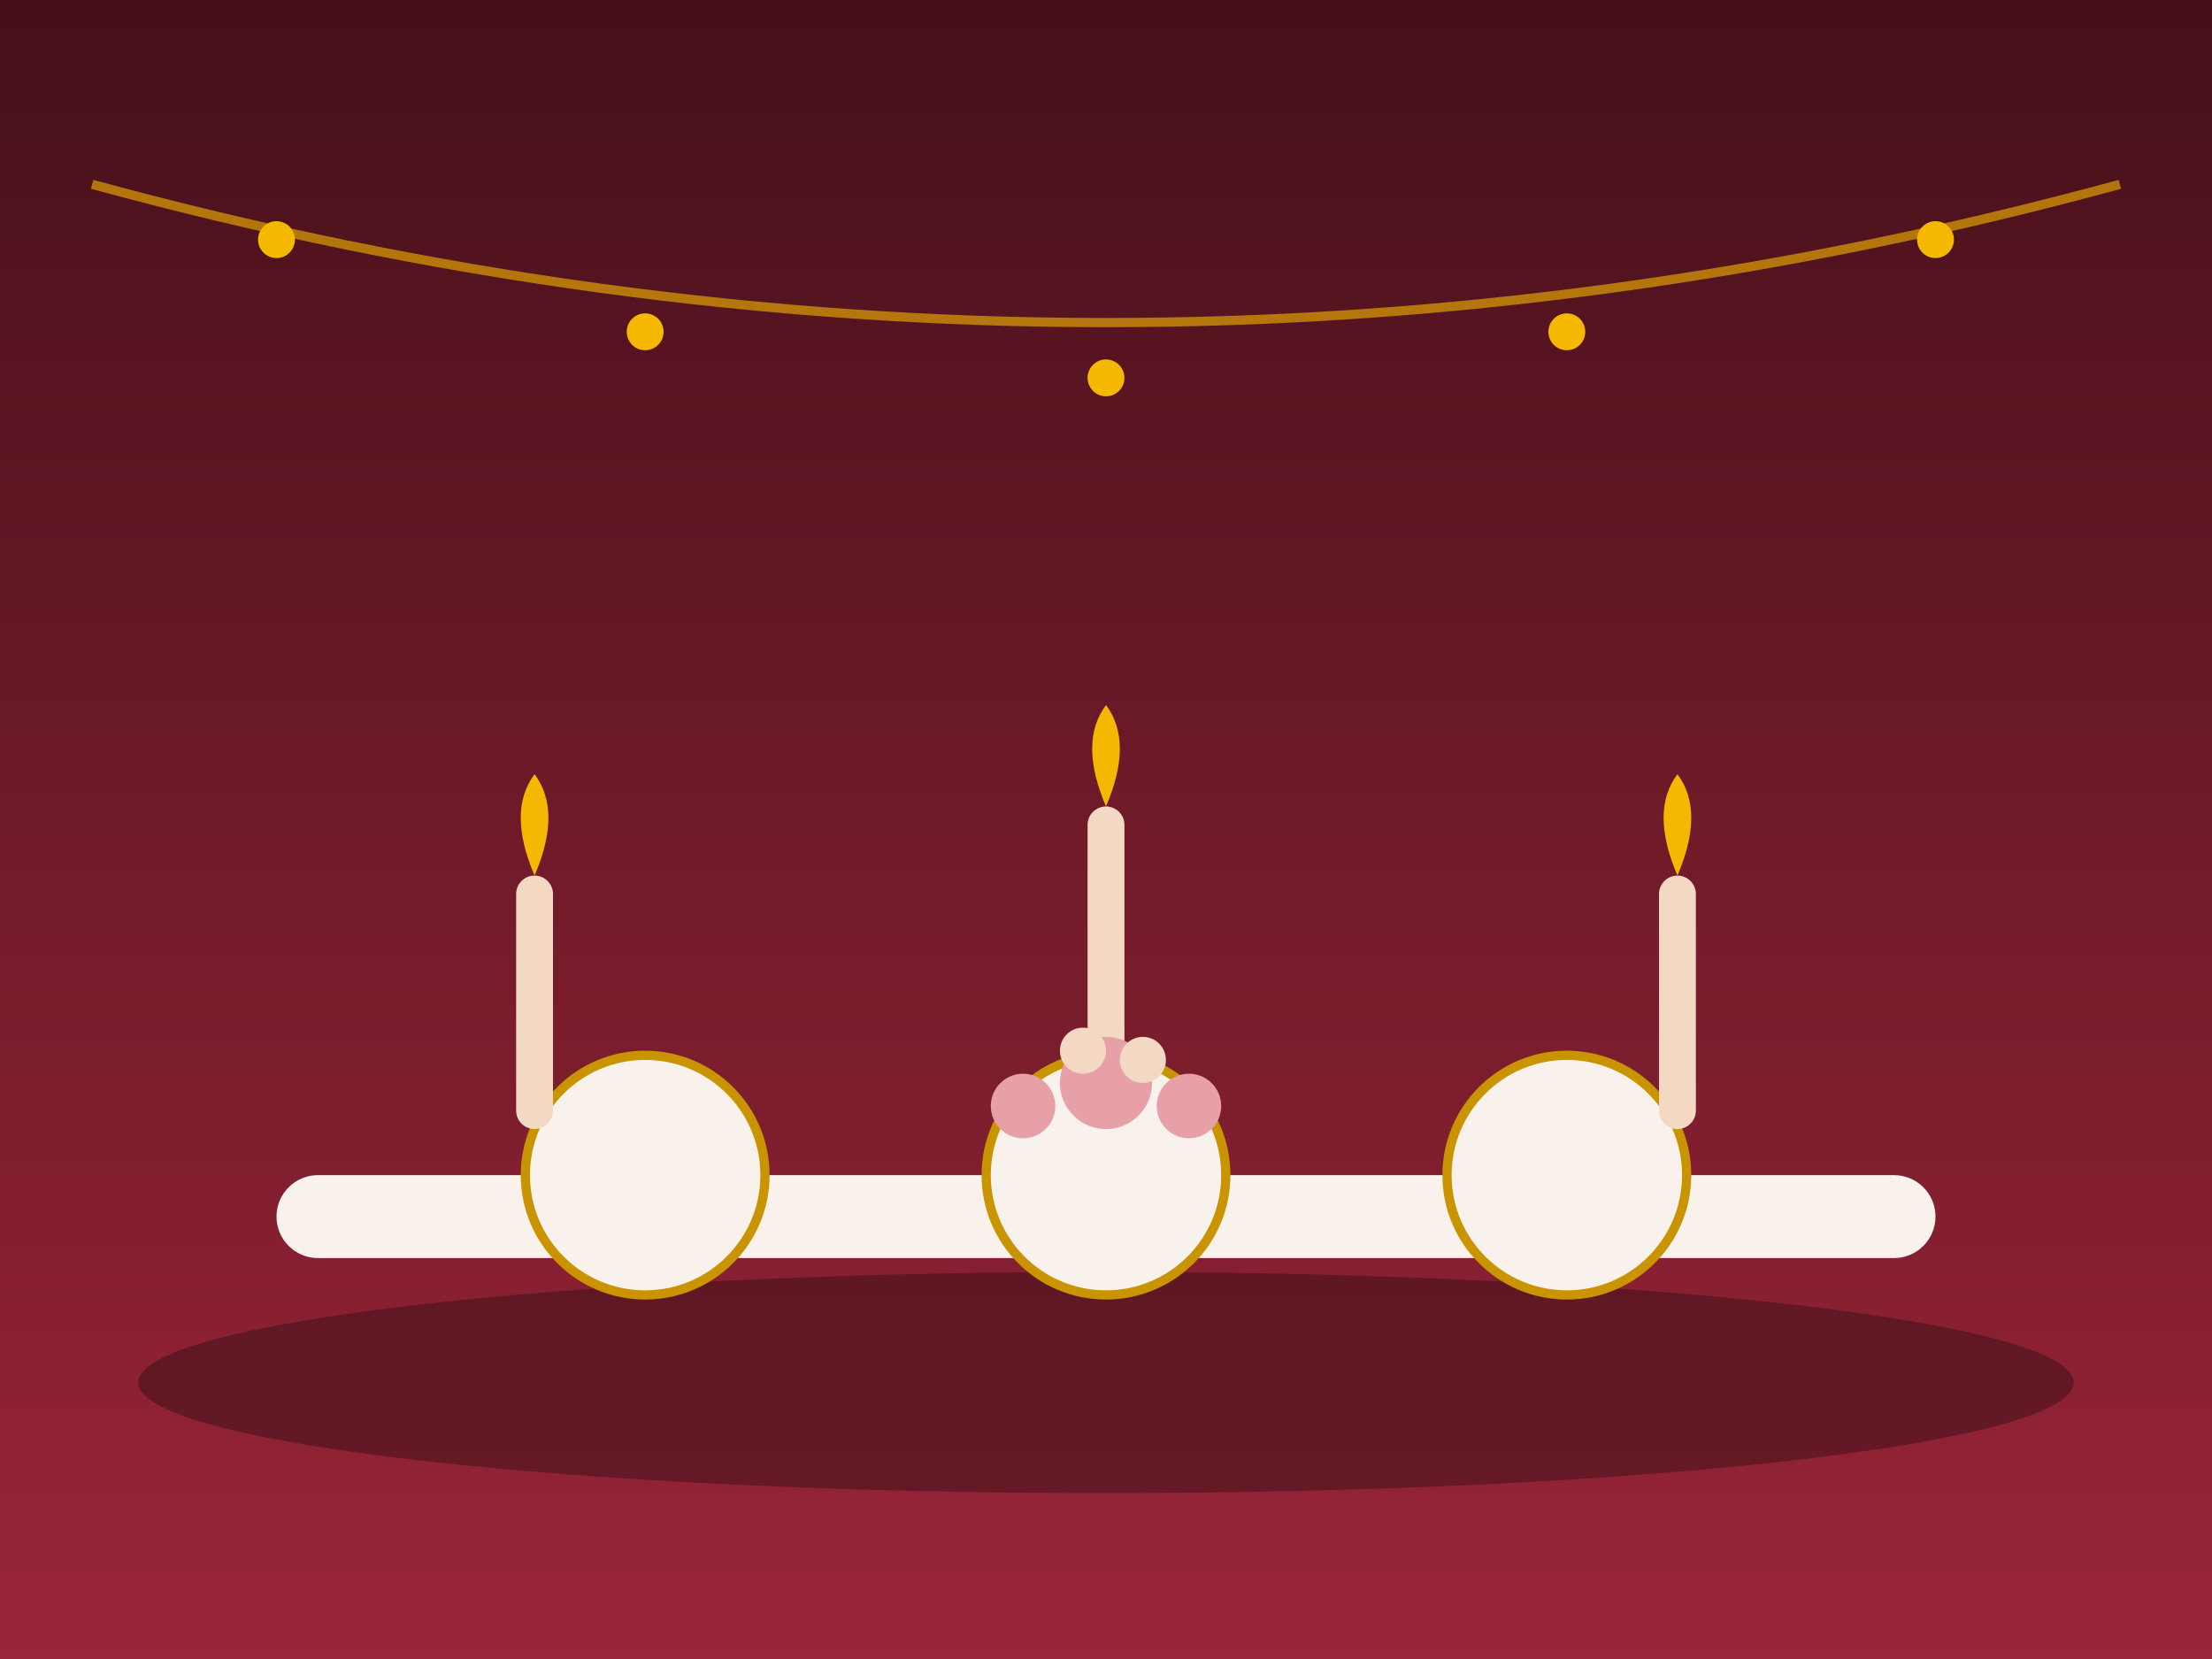
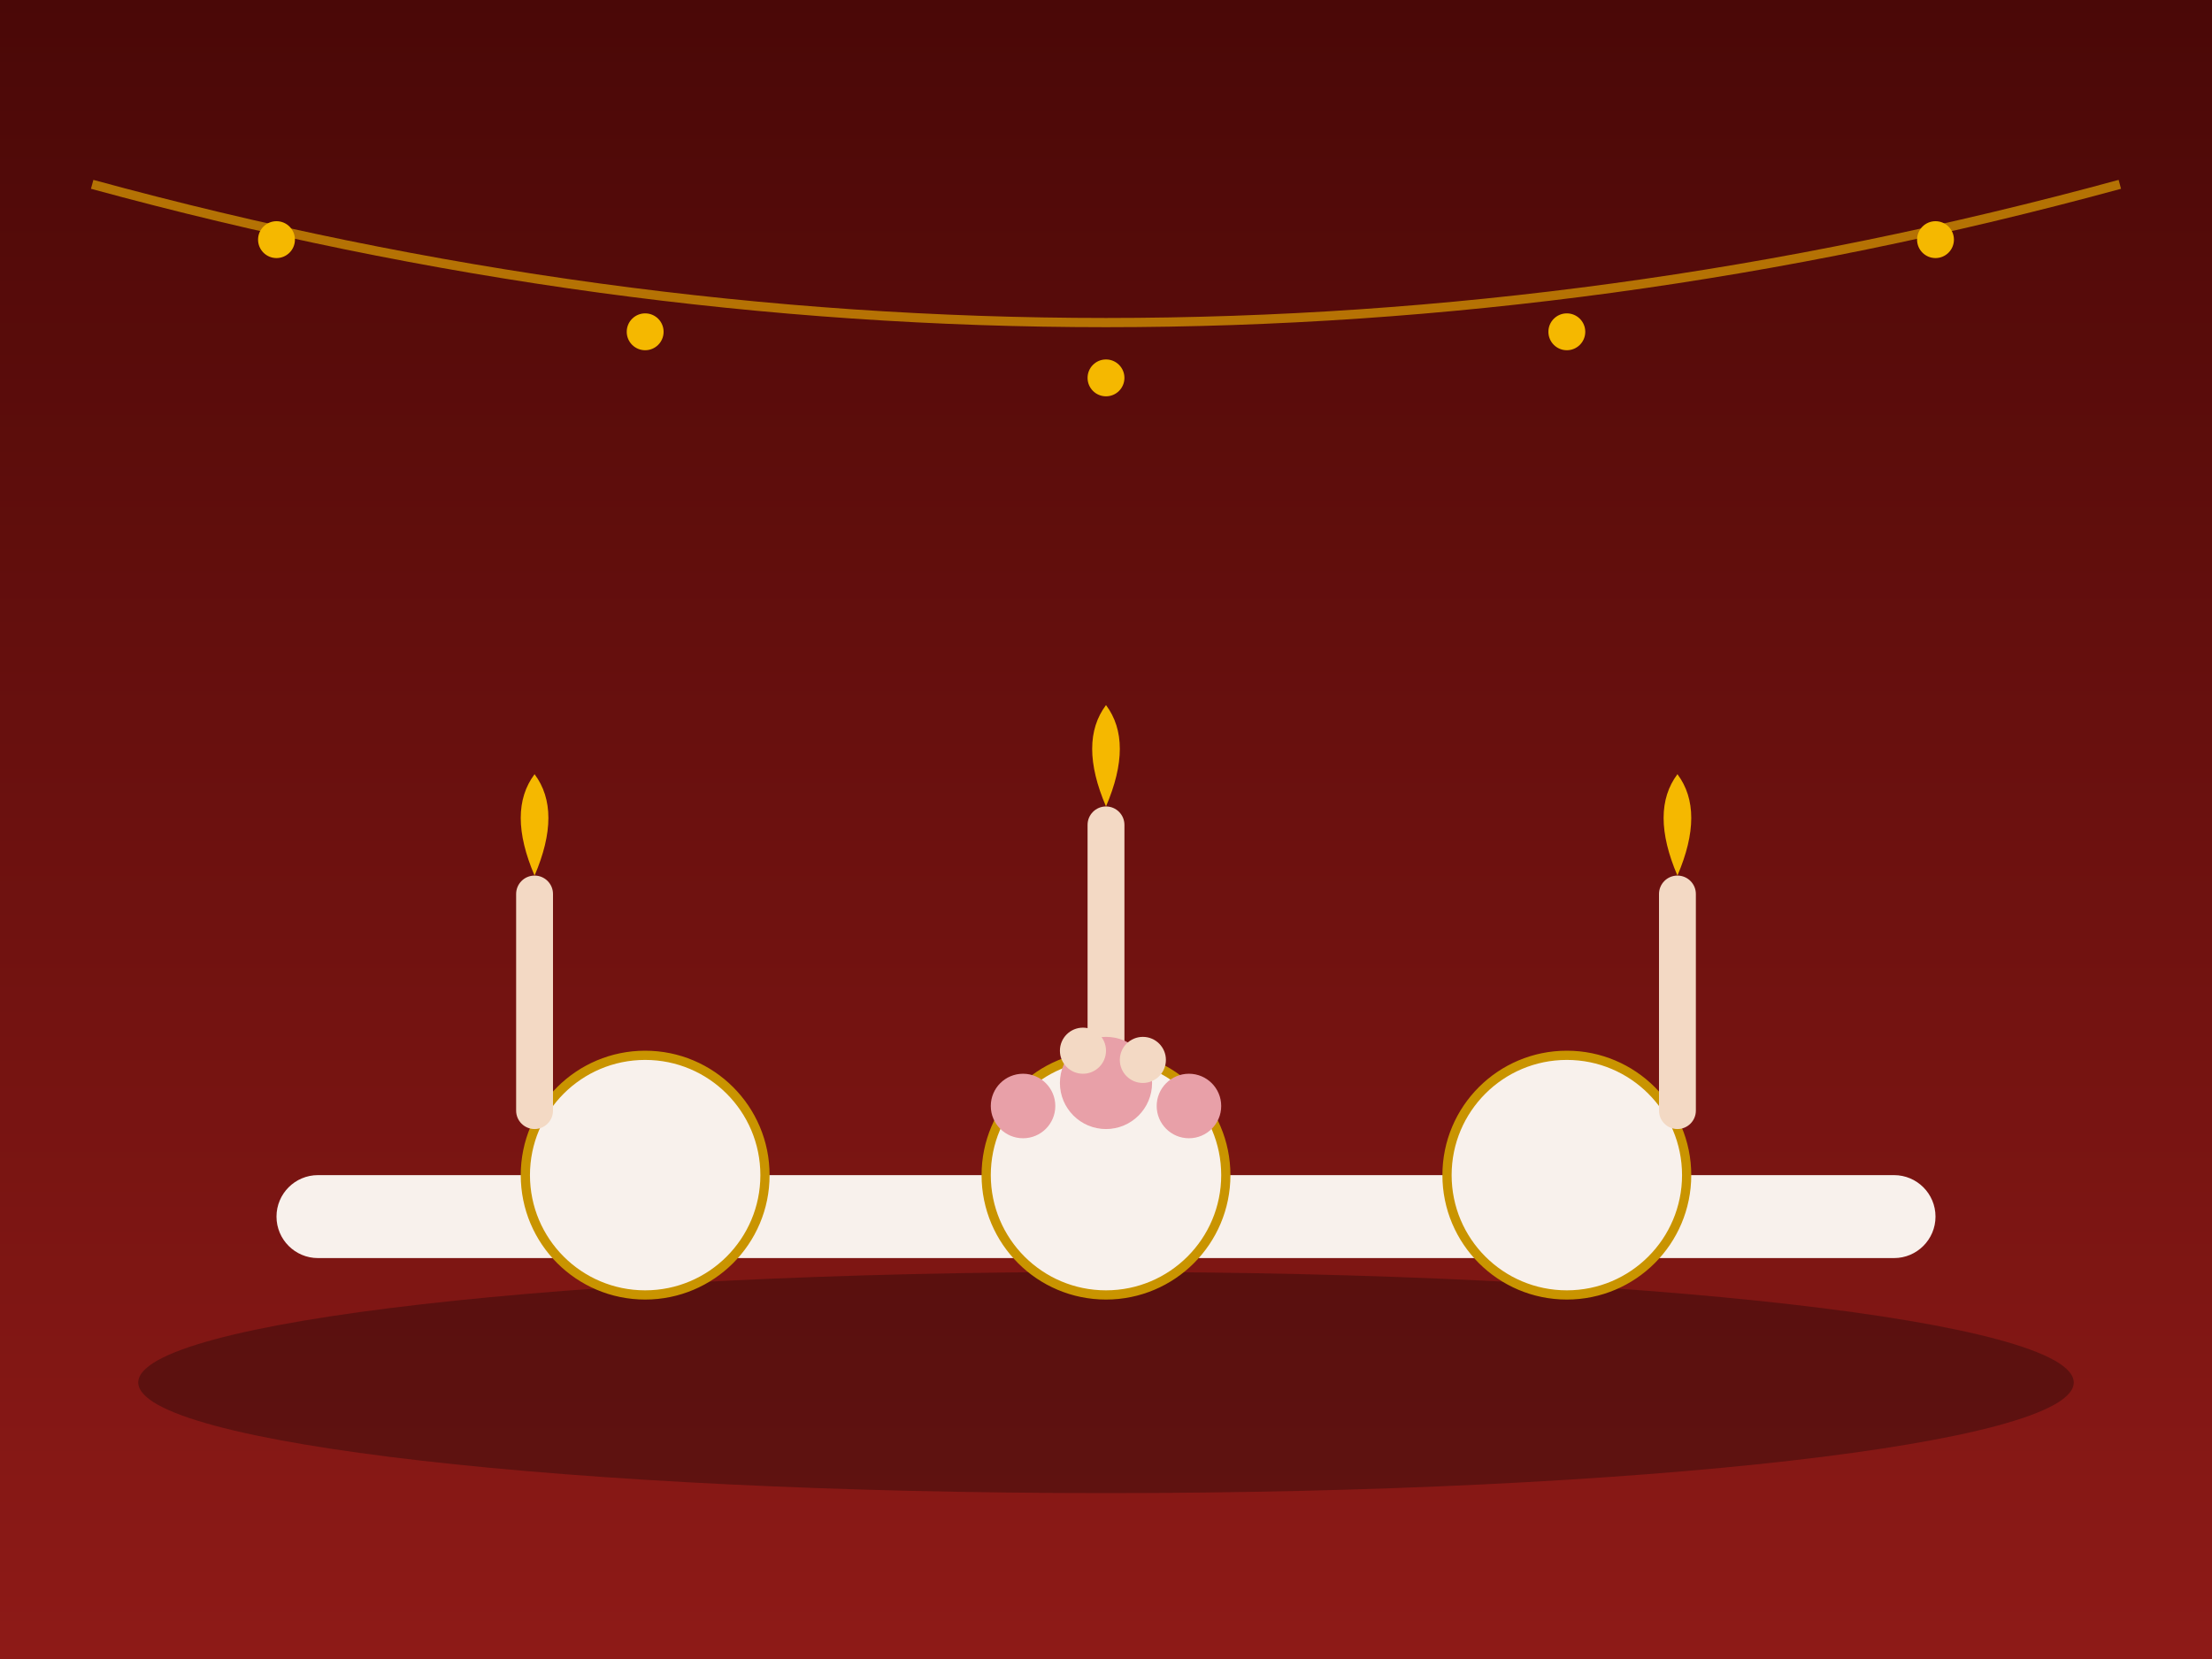
<svg xmlns="http://www.w3.org/2000/svg" viewBox="0 0 480 360" role="img" aria-label="Illustration fictive d'une table de reception decoree pour un mariage">
  <defs>
    <linearGradient id="bgRec" x1="0" y1="0" x2="0" y2="1">
-       <stop offset="0%" stop-color="#45101A" />
-       <stop offset="100%" stop-color="#9A2438" />
+       <stop offset="0%" stop-color="#4A0807" />
+       <stop offset="100%" stop-color="#8E1A17" />
    </linearGradient>
  </defs>
  <rect width="480" height="360" fill="url(#bgRec)" />
  <path d="M20 40 Q240 100 460 40" fill="none" stroke="#F5B800" stroke-width="2" opacity="0.6" />
  <g fill="#F5B800">
    <circle cx="60" cy="52" r="4" />
    <circle cx="140" cy="72" r="4" />
    <circle cx="240" cy="82" r="4" />
    <circle cx="340" cy="72" r="4" />
    <circle cx="420" cy="52" r="4" />
  </g>
-   <ellipse cx="240" cy="300" rx="210" ry="24" fill="#150808" opacity="0.35" />
+   <ellipse cx="240" cy="300" rx="210" ry="24" fill="#140606" opacity="0.35" />
  <rect x="60" y="255" width="360" height="18" rx="9" fill="#F8F1EC" />
  <rect x="60" y="255" width="360" height="55" fill="none" />
  <g fill="#F8F1EC" stroke="#C99400" stroke-width="2">
    <circle cx="140" cy="255" r="26" />
    <circle cx="240" cy="255" r="26" />
    <circle cx="340" cy="255" r="26" />
  </g>
  <g>
    <rect x="112" y="190" width="8" height="55" rx="4" fill="#F3D9C4" />
    <path d="M116 190 q-6 -14 0 -22 q6 8 0 22 Z" fill="#F5B800" />
    <rect x="236" y="175" width="8" height="70" rx="4" fill="#F3D9C4" />
    <path d="M240 175 q-6 -14 0 -22 q6 8 0 22 Z" fill="#F5B800" />
    <rect x="360" y="190" width="8" height="55" rx="4" fill="#F3D9C4" />
    <path d="M364 190 q-6 -14 0 -22 q6 8 0 22 Z" fill="#F5B800" />
  </g>
  <g fill="#E8A0A8">
    <circle cx="240" cy="235" r="10" />
    <circle cx="222" cy="240" r="7" />
    <circle cx="258" cy="240" r="7" />
  </g>
  <g fill="#F3D9C4">
    <circle cx="235" cy="228" r="5" />
    <circle cx="248" cy="230" r="5" />
  </g>
</svg>
